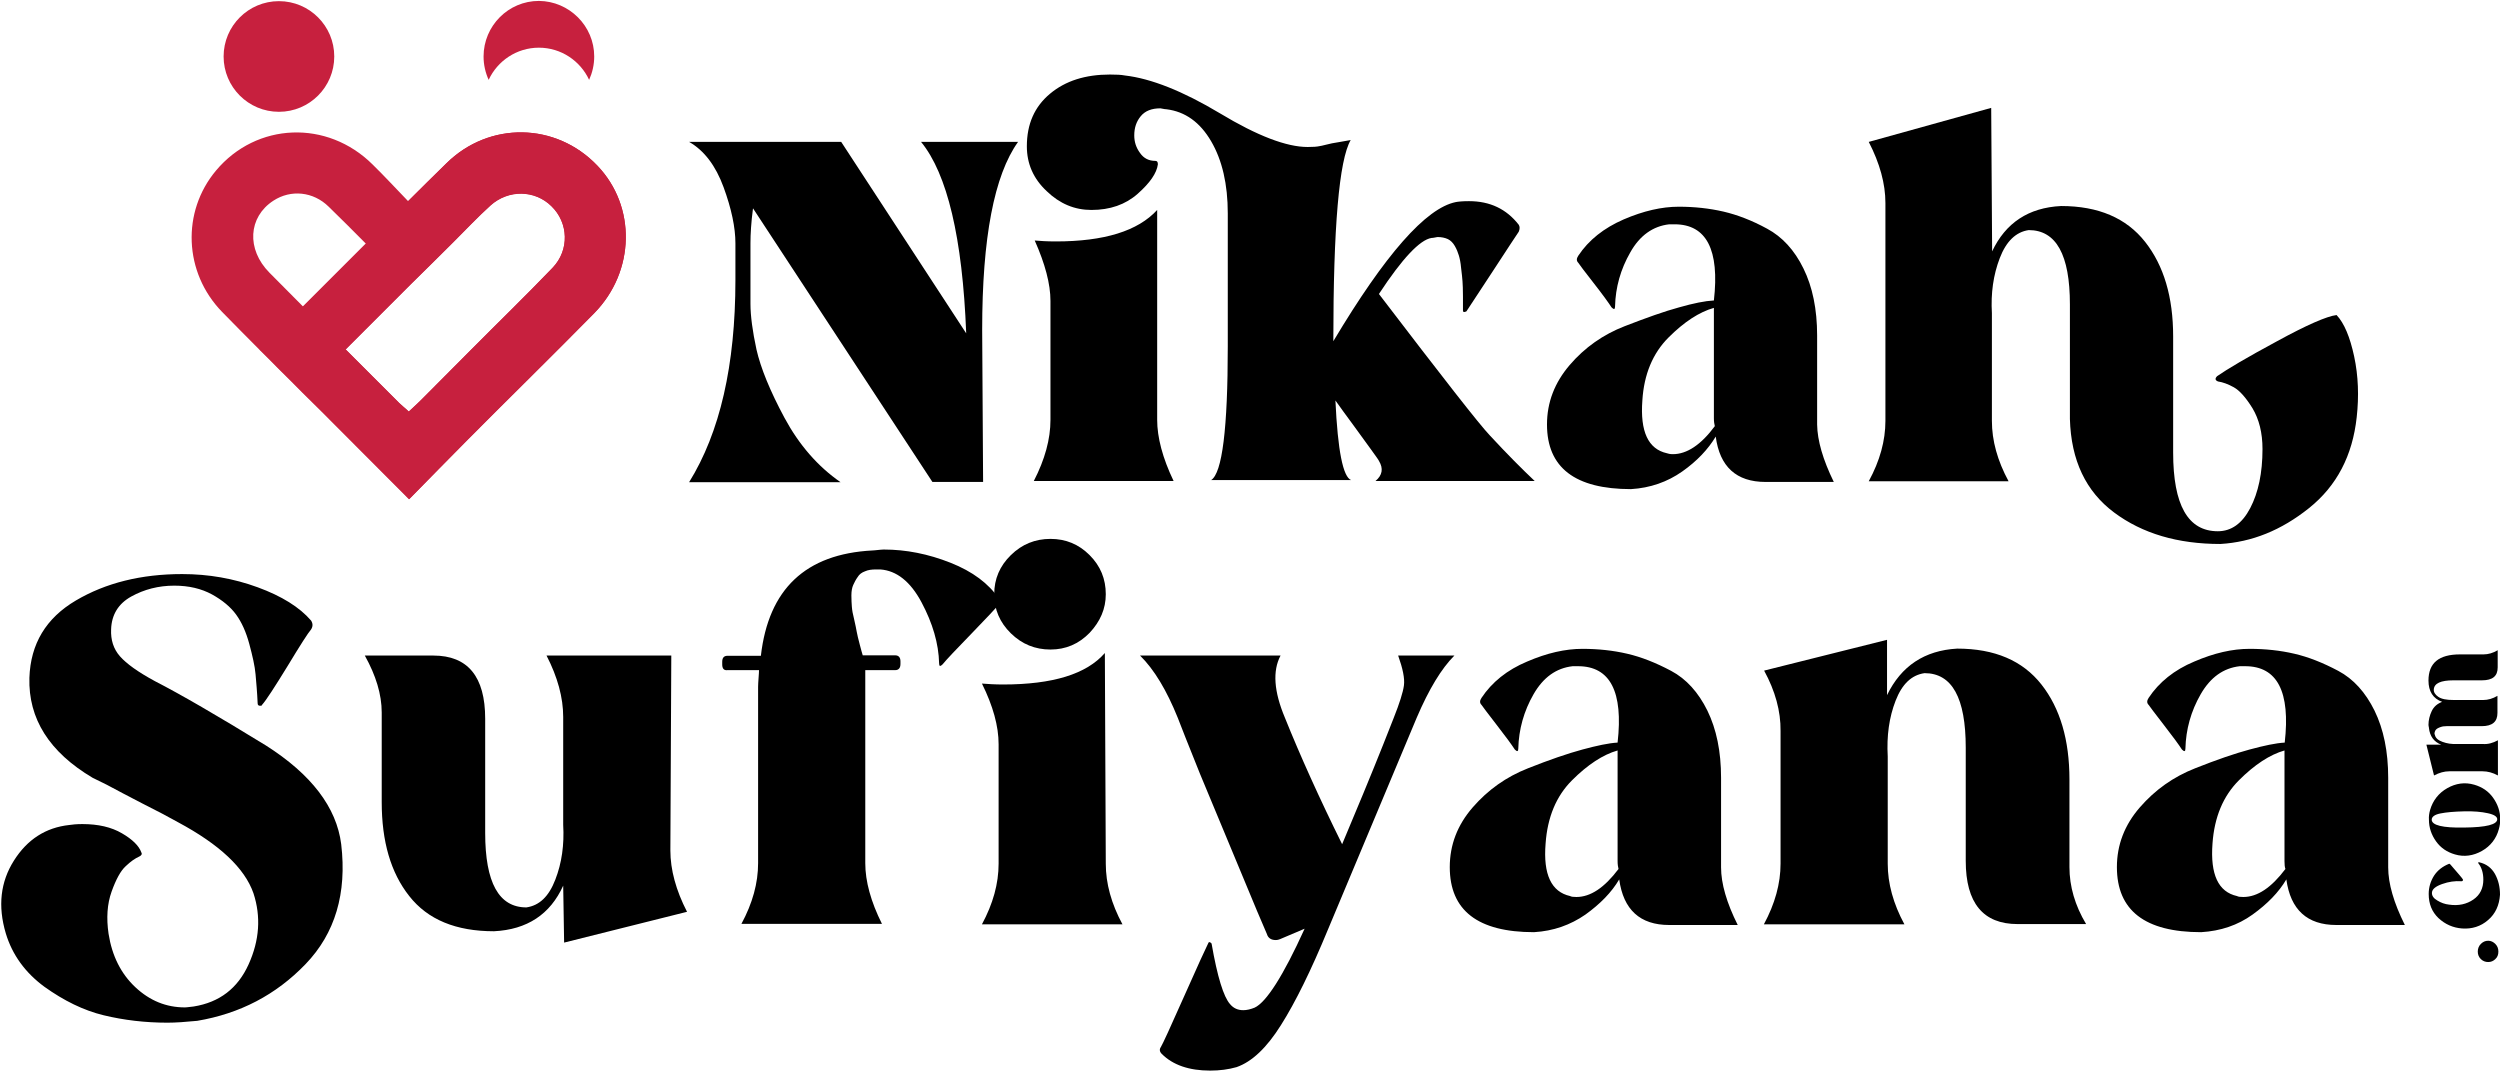
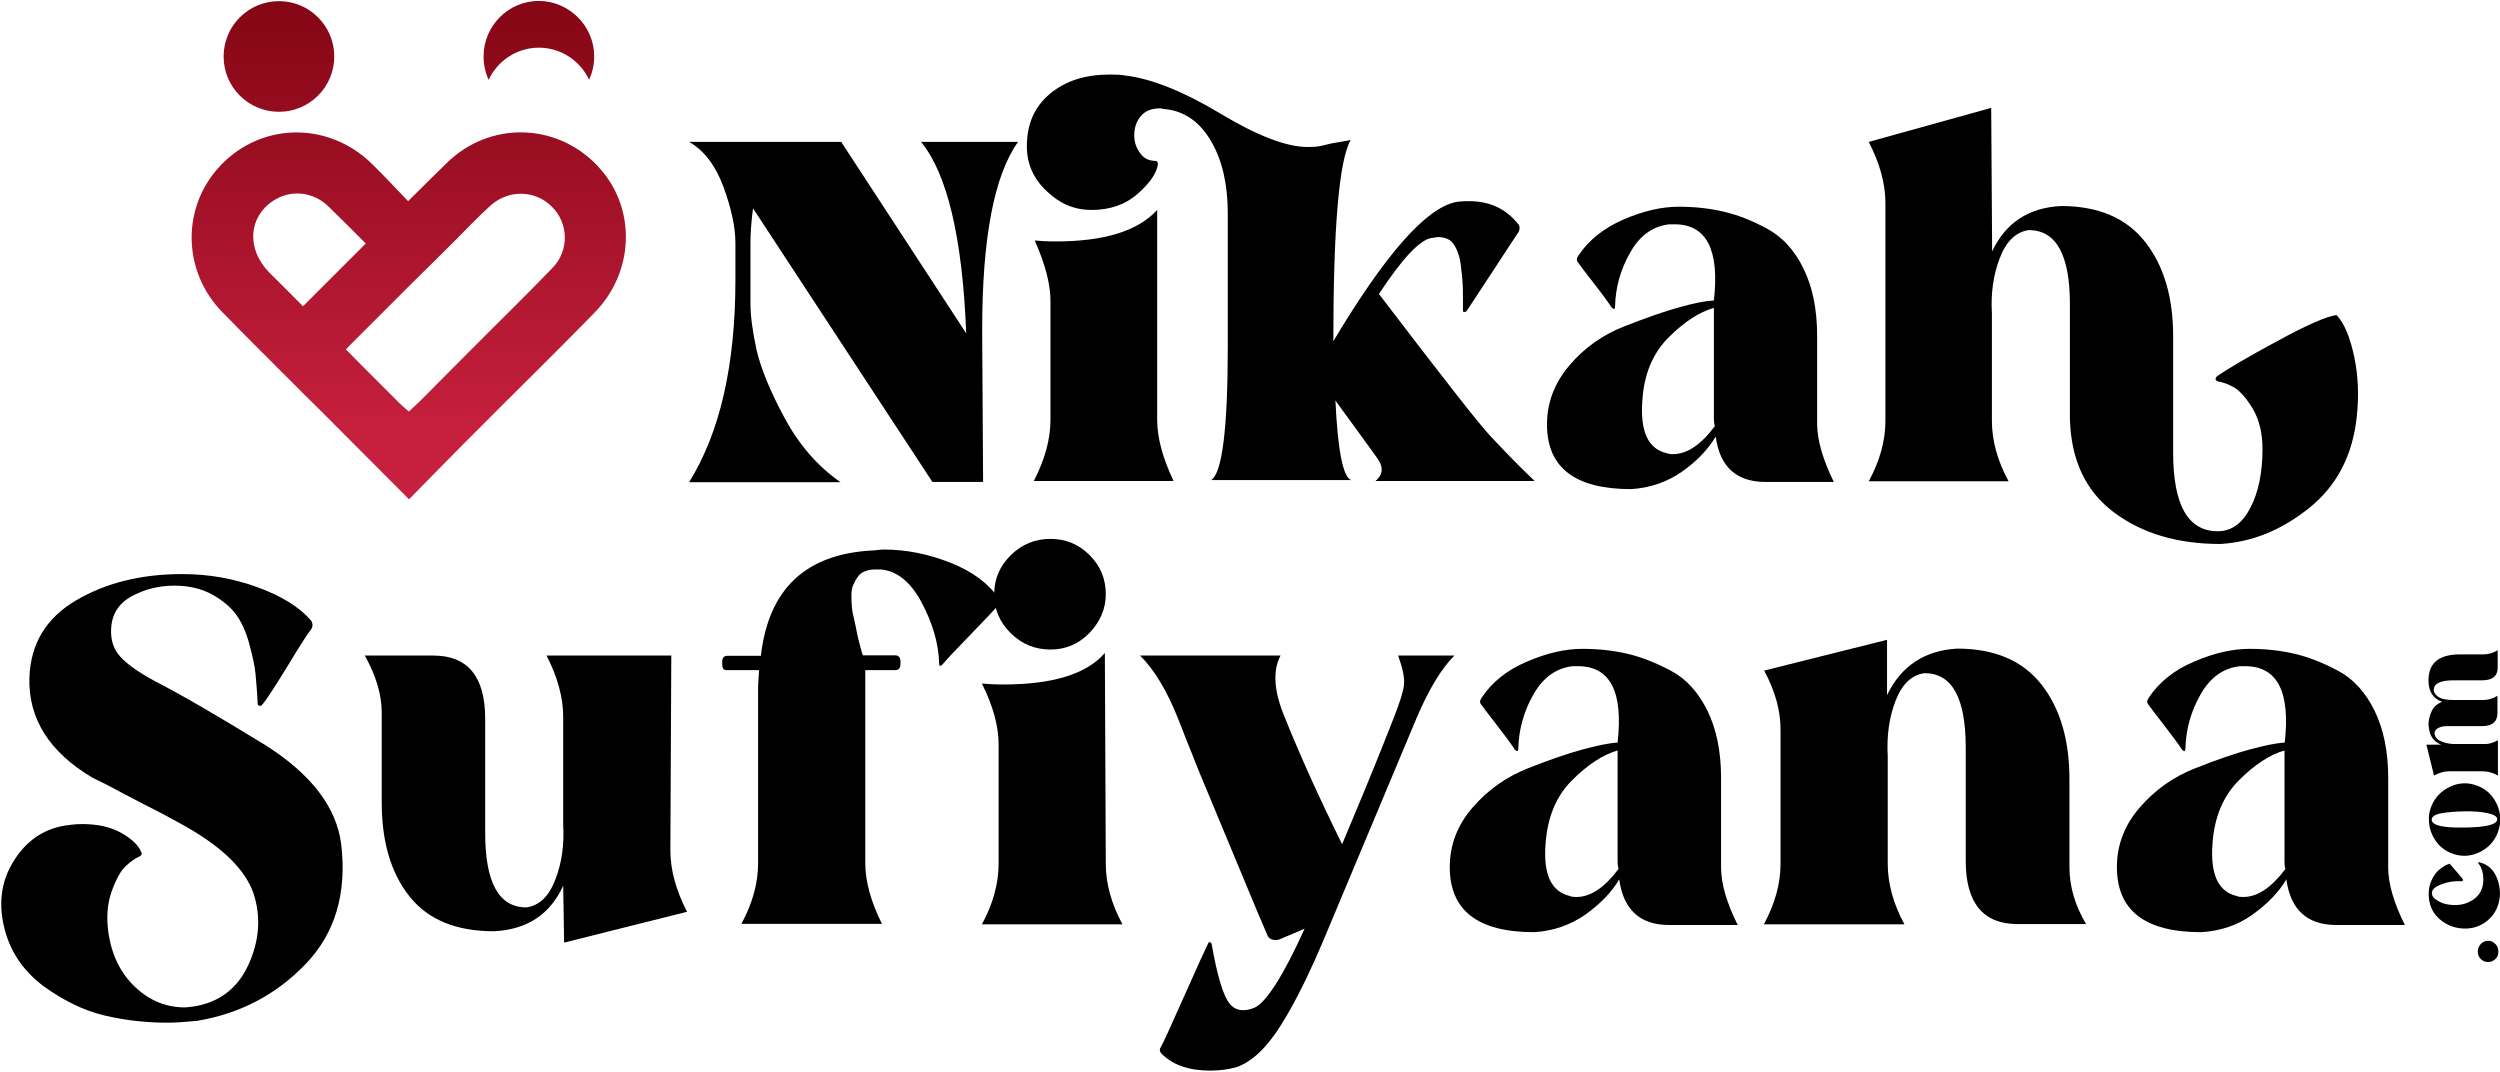
<svg xmlns="http://www.w3.org/2000/svg" version="1.1" id="Layer_1" x="0px" y="0px" viewBox="0 0 1080 463" style="enable-background:new 0 0 1080 463;" xml:space="preserve">
  <style type="text/css">
- 	.st0{fill:#C7203E;}
+ 	.st0{fill:url(#SVGID_1_);}
</style>
  <g>
    <g>
      <g>
-         <path d="M1071.7,414.3c-0.9-0.9-1.3-2-1.3-3.2s0.4-2.4,1.3-3.3s1.9-1.4,3.2-1.4c1.2,0,2.2,0.5,3.1,1.4s1.3,2,1.3,3.3     c0,1.3-0.4,2.4-1.3,3.2c-0.9,0.9-1.9,1.3-3.1,1.3C1073.7,415.6,1072.6,415.2,1071.7,414.3z" />
-         <path d="M1070.7,373c-0.3-0.3-0.2-0.5,0.3-0.5c3.1,0.7,5.3,2.4,6.8,5c1.5,2.7,2.2,5.7,2.2,9c-0.3,4.6-2,8.3-5.2,11     c-3.1,2.7-6.9,3.9-11.2,3.6c-3.9-0.3-7.3-1.8-10.2-4.5c-2.8-2.7-4.2-6.1-4.2-10.4c0-2.9,0.8-5.5,2.3-7.9c1.5-2.3,3.7-4,6.4-5.1     c0.3-0.1,0.5,0,0.7,0.3c3.3,3.8,5.1,5.9,5.3,6.3c0.1,0.1,0.1,0.2,0.1,0.3c0,0.4-0.2,0.6-0.7,0.6c-2.7-0.2-5.5,0.2-8.3,1.2     c-2.8,1-4.3,2.2-4.4,3.7c-0.1,1.3,0.7,2.5,2.3,3.4c1.6,1,3.3,1.6,5.1,1.8c4.1,0.6,7.6-0.2,10.5-2.2s4.3-4.9,4.3-8.6     C1072.8,377.2,1072.1,374.8,1070.7,373z" />
+         <path d="M1071.7,414.3c-0.9-0.9-1.3-2-1.3-3.2s0.4-2.4,1.3-3.3s1.9-1.4,3.2-1.4c1.2,0,2.2,0.5,3.1,1.4s1.3,2,1.3,3.3     s-0.4,2.4-1.3,3.2c-0.9,0.9-1.9,1.3-3.1,1.3C1073.7,415.6,1072.6,415.2,1071.7,414.3z" />
+         <path d="M1070.7,373c-0.3-0.3-0.2-0.5,0.3-0.5c3.1,0.7,5.3,2.4,6.8,5c1.5,2.7,2.2,5.7,2.2,9c-0.3,4.6-2,8.3-5.2,11     c-3.1,2.7-6.9,3.9-11.2,3.6c-3.9-0.3-7.3-1.8-10.2-4.5c-2.8-2.7-4.2-6.1-4.2-10.4c0-2.9,0.8-5.5,2.3-7.9c1.5-2.3,3.7-4,6.4-5.1     c0.3-0.1,0.5,0,0.7,0.3c3.3,3.8,5.1,5.9,5.3,6.3c0.1,0.1,0.1,0.2,0.1,0.3c0,0.4-0.2,0.6-0.7,0.6c-2.7-0.2-5.5,0.2-8.3,1.2     s-4.3,2.2-4.4,3.7c-0.1,1.3,0.7,2.5,2.3,3.4c1.6,1,3.3,1.6,5.1,1.8c4.1,0.6,7.6-0.2,10.5-2.2s4.3-4.9,4.3-8.6     C1072.8,377.2,1072.1,374.8,1070.7,373z" />
        <path d="M1049.8,349.9c1.2-4.1,3.7-7.3,7.4-9.4s7.6-2.7,11.7-1.5c3.4,1,6.1,2.8,8.1,5.6s3.1,5.9,3.1,9.3c0,1.5-0.2,2.9-0.6,4.3     c-1.1,4.1-3.6,7.3-7.3,9.4s-7.7,2.7-11.7,1.5c-3.4-1-6.1-2.8-8.1-5.6s-3.1-5.9-3.1-9.4C1049.2,352.7,1049.4,351.3,1049.8,349.9z      M1078.8,353.9c0-1.1-1.3-2-4.1-2.6c-2.7-0.6-6.1-0.9-10.2-0.8c-4.3,0.1-7.7,0.4-10.2,0.9c-2.6,0.5-3.8,1.5-3.8,2.7     c0,2.4,4.7,3.6,14.1,3.4C1074.1,357.4,1078.8,356.2,1078.8,353.9z" />
-         <path d="M1079.1,319.8v15.2c-2.2-1.2-4.4-1.8-6.6-1.8h-14.4c-2.2,0-4.3,0.6-6.6,1.8l-3.3-13.3h6.4c-3.1-1.2-4.9-3.6-5.3-7.2     c0-0.1,0-0.3-0.1-0.6c0-0.2-0.1-0.5-0.1-0.7c0-2.1,0.5-4.1,1.4-6c0.9-1.9,2.4-3.2,4.5-4c-3.9-1.4-5.9-4.5-5.9-9.2     c0-7.6,4.5-11.3,13.6-11.3h10.2c2,0,4.1-0.6,6.1-1.8v7.4c0,3.8-2.2,5.6-6.8,5.6h-12.3c-5.5,0-8.3,1.3-8.5,3.9     c-0.1,1.2,0.6,2.3,1.9,3.2c1.4,1,3.6,1.4,6.7,1.4h12.8c2,0,4.1-0.6,6.1-1.8v7.4c0,3.8-2.2,5.7-6.8,5.7H1060h-0.7     c-0.4,0-0.7,0-1.1,0c-0.3,0-0.8,0-1.3,0s-1,0.1-1.5,0.1c-0.4,0.1-0.9,0.2-1.4,0.4c-0.5,0.2-0.9,0.4-1.2,0.6s-0.6,0.5-0.8,0.9     c-0.2,0.4-0.3,0.8-0.3,1.3c0,0.1,0,0.2,0.1,0.3s0.1,0.2,0.1,0.3c0.3,1.2,1.3,2.2,3.3,2.9c1.9,0.7,3.9,1,6.1,0.9h11.2     C1074.7,321.6,1076.9,321,1079.1,319.8z" />
+         <path d="M1079.1,319.8V335c-2.2-1.2-4.4-1.8-6.6-1.8h-14.4c-2.2,0-4.3,0.6-6.6,1.8l-3.3-13.3h6.4c-3.1-1.2-4.9-3.6-5.3-7.2     c0-0.1,0-0.3-0.1-0.6c0-0.2-0.1-0.5-0.1-0.7c0-2.1,0.5-4.1,1.4-6s2.4-3.2,4.5-4c-3.9-1.4-5.9-4.5-5.9-9.2     c0-7.6,4.5-11.3,13.6-11.3h10.2c2,0,4.1-0.6,6.1-1.8v7.4c0,3.8-2.2,5.6-6.8,5.6h-12.3c-5.5,0-8.3,1.3-8.5,3.9     c-0.1,1.2,0.6,2.3,1.9,3.2c1.4,1,3.6,1.4,6.7,1.4h12.8c2,0,4.1-0.6,6.1-1.8v7.4c0,3.8-2.2,5.7-6.8,5.7H1060h-0.7     c-0.4,0-0.7,0-1.1,0c-0.3,0-0.8,0-1.3,0s-1,0.1-1.5,0.1c-0.4,0.1-0.9,0.2-1.4,0.4c-0.5,0.2-0.9,0.4-1.2,0.6s-0.6,0.5-0.8,0.9     c-0.2,0.4-0.3,0.8-0.3,1.3c0,0.1,0,0.2,0.1,0.3s0.1,0.2,0.1,0.3c0.3,1.2,1.3,2.2,3.3,2.9c1.9,0.7,3.9,1,6.1,0.9h11.2     C1074.7,321.6,1076.9,321,1079.1,319.8z" />
      </g>
    </g>
    <g>
-       <path d="M147.4,364.7c2.5,21.2-2.6,38.5-15.4,51.8c-12.8,13.3-28.4,21.4-46.8,24.5c-5.1,0.5-9.3,0.8-12.9,0.8    c-9.6,0-18.8-1.1-27.5-3.2c-8.7-2.1-17.2-6.3-25.6-12.3c-8.3-6.1-13.9-13.8-16.7-23.1C-1,391.4,0.2,381,6,371.8    c5.8-9.2,13.8-14.3,23.9-15.4c1.3-0.2,3.2-0.4,5.7-0.4c6.8,0,12.5,1.3,17.1,4c4.5,2.6,7.3,5.4,8.3,8.1c0.5,0.8,0.2,1.4-0.8,1.9    c-1.8,0.8-3.7,2.1-5.9,4.2c-2.2,2-4.2,5.7-6.1,11c-1.9,5.3-2.3,11.4-1.3,18.2c1.5,9.6,5.4,17.3,11.6,23.1    c6.2,5.8,13.3,8.7,21.4,8.7c0.5,0,1.2-0.1,2.1-0.2c0.9-0.1,1.4-0.2,1.7-0.2c11.1-1.8,19-7.8,23.7-18.2c4.7-10.4,5.4-20.6,2.1-30.7    c-3.8-10.9-14.7-21.1-32.6-30.7c-4.1-2.3-9.2-5-15.4-8.1c-6.2-3.2-11.3-5.9-15.4-8.1l-6.1-3c-18.7-11.1-27.8-25.5-27.3-43.2    c0.5-14.7,7.2-25.8,20.1-33.4c12.9-7.6,28.2-11.4,45.9-11.4c11.4,0,22.2,1.9,32.6,5.7c10.4,3.8,18.1,8.6,23.1,14.4    c0.8,1.3,0.8,2.5,0,3.8c-1.3,1.5-4.7,6.8-10.2,15.9c-5.6,9.1-9.2,14.7-11,16.7c0,0.3-0.3,0.4-0.8,0.4c-0.8,0-1.1-0.4-1.1-1.1    c-0.2-4.8-0.6-9-0.9-12.5s-1.3-7.9-2.7-13.1c-1.4-5.2-3.3-9.4-5.7-12.7c-2.4-3.3-5.9-6.2-10.4-8.7c-4.6-2.5-10-3.8-16.3-3.8    c-6.8,0-13,1.6-18.6,4.7s-8.5,7.9-8.7,14.2c-0.2,4.5,1,8.4,3.8,11.6c2.8,3.2,7.8,6.8,15.2,10.8c10.9,5.6,26.8,14.8,47.8,27.7    C134.5,334.5,145.4,348.8,147.4,364.7z" />
+       <path d="M147.4,364.7c2.5,21.2-2.6,38.5-15.4,51.8c-12.8,13.3-28.4,21.4-46.8,24.5c-5.1,0.5-9.3,0.8-12.9,0.8    c-9.6,0-18.8-1.1-27.5-3.2s-17.2-6.3-25.6-12.3c-8.3-6.1-13.9-13.8-16.7-23.1C-1,391.4,0.2,381,6,371.8s13.8-14.3,23.9-15.4    c1.3-0.2,3.2-0.4,5.7-0.4c6.8,0,12.5,1.3,17.1,4c4.5,2.6,7.3,5.4,8.3,8.1c0.5,0.8,0.2,1.4-0.8,1.9c-1.8,0.8-3.7,2.1-5.9,4.2    c-2.2,2-4.2,5.7-6.1,11c-1.9,5.3-2.3,11.4-1.3,18.2c1.5,9.6,5.4,17.3,11.6,23.1c6.2,5.8,13.3,8.7,21.4,8.7c0.5,0,1.2-0.1,2.1-0.2    s1.4-0.2,1.7-0.2c11.1-1.8,19-7.8,23.7-18.2c4.7-10.4,5.4-20.6,2.1-30.7c-3.8-10.9-14.7-21.1-32.6-30.7c-4.1-2.3-9.2-5-15.4-8.1    c-6.2-3.2-11.3-5.9-15.4-8.1l-6.1-3c-18.7-11.1-27.8-25.5-27.3-43.2c0.5-14.7,7.2-25.8,20.1-33.4S61,248,78.7,248    c11.4,0,22.2,1.9,32.6,5.7s18.1,8.6,23.1,14.4c0.8,1.3,0.8,2.5,0,3.8c-1.3,1.5-4.7,6.8-10.2,15.9c-5.6,9.1-9.2,14.7-11,16.7    c0,0.3-0.3,0.4-0.8,0.4c-0.8,0-1.1-0.4-1.1-1.1c-0.2-4.8-0.6-9-0.9-12.5s-1.3-7.9-2.7-13.1c-1.4-5.2-3.3-9.4-5.7-12.7    c-2.4-3.3-5.9-6.2-10.4-8.7c-4.6-2.5-10-3.8-16.3-3.8c-6.8,0-13,1.6-18.6,4.7c-5.6,3.1-8.5,7.9-8.7,14.2c-0.2,4.5,1,8.4,3.8,11.6    s7.8,6.8,15.2,10.8c10.9,5.6,26.8,14.8,47.8,27.7C134.5,334.5,145.4,348.8,147.4,364.7z" />
      <path d="M157.6,283.2h29.6c14.9,0,22.4,9.1,22.4,27.3v49.3c0,21.5,5.9,32.2,17.8,32.2c5.6-0.8,9.7-4.7,12.5-12    c2.8-7.2,3.9-15.1,3.4-23.7v-46.6c0-8.3-2.4-17.2-7.2-26.5H290l-0.4,84.2c0,8.3,2.4,17.2,7.2,26.5l-53.1,13.3l-0.4-24.6    c-5.6,12.4-15.6,19-29.9,19.7c-16.4,0-28.6-5-36.6-15.2c-8-10.1-11.9-23.6-11.9-40.6v-38.7C164.9,300,162.4,291.8,157.6,283.2z" />
-       <path d="M312,287v-1.1c0-1.8,0.8-2.6,2.3-2.6h14.4c3.3-28.8,19.3-44,48.2-45.5c0.5,0,1.3-0.1,2.3-0.2c1-0.1,1.9-0.2,2.6-0.2    c9.6,0,19.2,1.9,28.8,5.7c9.6,3.8,16.5,9,20.9,15.5c0.5,1,0.5,1.9,0,2.6c-1.3,1.5-5.2,5.7-11.8,12.5c-6.6,6.8-10.8,11.2-12.5,13.3    c-1,1-1.5,0.9-1.5-0.4c-0.2-8.6-2.8-17.4-7.6-26.4s-10.8-13.7-17.8-14.2h-1.9c-1.8,0-3.4,0.2-4.7,0.8c-1.4,0.5-2.5,1.3-3.2,2.5    c-0.8,1.1-1.4,2.3-1.9,3.4c-0.5,1.1-0.8,2.6-0.8,4.5s0.1,3.5,0.2,4.9c0.1,1.4,0.4,3.2,1,5.5c0.5,2.3,0.9,4,1.1,5.3    c0.2,1.3,0.7,3.1,1.3,5.5c0.6,2.4,1.1,4,1.3,4.7h14c1.5,0,2.3,0.9,2.3,2.6v1.1c0,1.8-0.8,2.7-2.3,2.7h-12.9v83.4    c0,7.8,2.4,16.6,7.2,26.2h-60.7c4.8-8.9,7.2-17.6,7.2-26.2v-76.2c0-1,0.1-2.3,0.2-3.8c0.1-1.5,0.2-2.6,0.2-3.4h-13.6    C312.7,289.7,312,288.8,312,287z" />
-       <path d="M477.7,373.1c0,8.6,2.4,17.3,7.2,26.2h-60.7c4.8-8.9,7.2-17.6,7.2-26.2v-51.6c0-7.8-2.4-16.5-7.2-26.2    c2.5,0.2,5.6,0.4,9.1,0.4c21.5,0,36.1-4.5,44-13.6L477.7,373.1z M470.7,273.4c-4.7,4.8-10.3,7.2-16.9,7.2c-6.6,0-12.3-2.3-17.1-7    c-4.8-4.7-7.2-10.3-7.2-16.9s2.4-12.2,7.2-16.9c4.8-4.7,10.5-7,17.1-7c6.6,0,12.2,2.3,16.9,7c4.7,4.7,7,10.3,7,16.9    C477.7,263,475.3,268.5,470.7,273.4z" />
-       <path d="M508.8,310.1c-4.8-11.9-10.2-20.9-16.3-26.9h60.7c-3.5,6.6-2.9,15.5,1.9,26.9c6.6,16.4,14.8,34.6,24.7,54.6    c2.8-6.6,5.8-13.8,9.1-21.8c3.3-8,6.2-15.1,8.7-21.4c2.5-6.3,4-10.1,4.5-11.4c2.5-6.3,4-11,4.4-14s-0.5-7.3-2.5-12.9h24.3    c-5.6,5.6-11,14.5-16.3,26.9l-38.3,91.4c-7.3,17.7-14.1,31.5-20.3,41.3c-6.2,9.9-12.6,15.9-19.2,18.2c-3.5,1-7.3,1.5-11.4,1.5    c-9.1,0-16.1-2.4-20.9-7.2c-1-1-1.1-2-0.4-3c0.8-1.3,4.1-8.5,10-21.8s9.4-20.9,10.4-22.9c0.2-0.8,0.8-0.8,1.5,0    c2.5,14.4,5.2,23.1,8,26.2c1.5,1.8,3.4,2.6,5.7,2.6c1.5,0,3.2-0.4,4.9-1.1c5-2.3,12.3-13.6,21.6-34.1l-10.6,4.5    c-0.5,0.2-1.1,0.4-1.9,0.4c-2,0-3.3-0.9-3.8-2.6c-1.8-4-5.7-13.4-11.8-28.1c-6.1-14.7-11.8-28.4-17.1-41.1    C513.3,321.5,510,313.4,508.8,310.1z" />
-       <path d="M750.7,399.6h-29.6c-12.6,0-19.8-6.6-21.6-19.7c-3.3,5.6-8.2,10.6-14.6,15.2c-6.5,4.5-13.8,7.1-22.2,7.6    c-24.3,0-36.4-9.4-36.4-28.1c0-9.6,3.3-18.2,9.9-25.8c6.6-7.6,14.5-13.2,23.9-16.9c9.3-3.7,17.2-6.4,23.5-8.1s11.4-2.8,15.2-3    c2.5-22-3.2-33-17.1-33h-2.3c-7.1,0.8-12.7,4.8-16.9,12.1c-4.2,7.3-6.4,15.2-6.6,23.5c0,1.3-0.5,1.4-1.5,0.4    c-1.3-2-3.9-5.6-7.8-10.6c-3.9-5-6.1-8-6.6-8.7c-0.8-0.8-0.8-1.8,0-3c4.5-6.8,11.1-12.1,19.7-15.7c8.6-3.7,16.5-5.5,23.9-5.5    c6.8,0,13.3,0.7,19.3,2.1c6.1,1.4,12.4,3.9,19,7.4c6.6,3.5,11.8,9.3,15.7,17.2c3.9,8,5.9,17.6,5.9,29v38.7    C743.5,381.7,745.9,390,750.7,399.6z M678.3,387.1c0.5,0.3,1.4,0.4,2.7,0.4c6.1,0,12.1-4,18.2-12.1c-0.2-0.8-0.4-1.9-0.4-3.4    v-47.8c-6.3,1.8-12.9,6.1-19.7,12.9c-6.8,6.8-10.6,15.9-11.4,27.3C666.6,377.8,670.2,385.3,678.3,387.1z" />
-       <path d="M762.1,289.7l53.1-13.3v23.9c6.1-12.6,16.2-19.3,30.3-20.1c16.2,0,28.3,5.2,36.4,15.5s12.1,24,12.1,41v37.9    c0,8.3,2.4,16.6,7.2,24.6h-29.6c-14.9,0-22.4-9.1-22.4-27.3V323c0-21.5-5.9-32.2-17.8-32.2c-5.6,0.8-9.7,4.7-12.5,11.9    c-2.8,7.2-3.9,15.2-3.4,24.1v46.3c0,8.6,2.4,17.3,7.2,26.2h-60.7c4.8-8.9,7.2-17.6,7.2-26.2v-57.3    C769.3,307.2,766.9,298.5,762.1,289.7z" />
-       <path d="M1038.9,399.6h-29.6c-12.6,0-19.8-6.6-21.6-19.7c-3.3,5.6-8.2,10.6-14.6,15.2s-13.8,7.1-22.2,7.6    c-24.3,0-36.4-9.4-36.4-28.1c0-9.6,3.3-18.2,9.9-25.8c6.6-7.6,14.5-13.2,23.9-16.9c9.3-3.7,17.2-6.4,23.5-8.1s11.4-2.8,15.2-3    c2.5-22-3.2-33-17.1-33h-2.3c-7.1,0.8-12.7,4.8-16.9,12.1c-4.2,7.3-6.4,15.2-6.6,23.5c0,1.3-0.5,1.4-1.5,0.4    c-1.3-2-3.9-5.6-7.8-10.6c-3.9-5-6.1-8-6.6-8.7c-0.8-0.8-0.8-1.8,0-3c4.5-6.8,11.1-12.1,19.7-15.7c8.6-3.7,16.5-5.5,23.9-5.5    c6.8,0,13.3,0.7,19.3,2.1c6.1,1.4,12.4,3.9,19,7.4c6.6,3.5,11.8,9.3,15.7,17.2c3.9,8,5.9,17.6,5.9,29v38.7    C1031.7,381.7,1034.1,390,1038.9,399.6z M966.4,387.1c0.5,0.3,1.4,0.4,2.7,0.4c6.1,0,12.1-4,18.2-12.1c-0.3-0.8-0.4-1.9-0.4-3.4    v-47.8c-6.3,1.8-12.9,6.1-19.7,12.9c-6.8,6.8-10.6,15.9-11.4,27.3C954.8,377.8,958.3,385.3,966.4,387.1z" />
+       <path d="M312,287v-1.1c0-1.8,0.8-2.6,2.3-2.6h14.4c3.3-28.8,19.3-44,48.2-45.5c0.5,0,1.3-0.1,2.3-0.2c1-0.1,1.9-0.2,2.6-0.2    c9.6,0,19.2,1.9,28.8,5.7c9.6,3.8,16.5,9,20.9,15.5c0.5,1,0.5,1.9,0,2.6c-1.3,1.5-5.2,5.7-11.8,12.5c-6.6,6.8-10.8,11.2-12.5,13.3    c-1,1-1.5,0.9-1.5-0.4c-0.2-8.6-2.8-17.4-7.6-26.4s-10.8-13.7-17.8-14.2h-1.9c-1.8,0-3.4,0.2-4.7,0.8c-1.4,0.5-2.5,1.3-3.2,2.5    c-0.8,1.1-1.4,2.3-1.9,3.4c-0.5,1.1-0.8,2.6-0.8,4.5s0.1,3.5,0.2,4.9s0.4,3.2,1,5.5c0.5,2.3,0.9,4,1.1,5.3s0.7,3.1,1.3,5.5    c0.6,2.4,1.1,4,1.3,4.7h14c1.5,0,2.3,0.9,2.3,2.6v1.1c0,1.8-0.8,2.7-2.3,2.7h-12.9v83.4c0,7.8,2.4,16.6,7.2,26.2h-60.7    c4.8-8.9,7.2-17.6,7.2-26.2v-76.2c0-1,0.1-2.3,0.2-3.8s0.2-2.6,0.2-3.4h-13.6C312.7,289.7,312,288.8,312,287z" />
+       <path d="M477.7,373.1c0,8.6,2.4,17.3,7.2,26.2h-60.7c4.8-8.9,7.2-17.6,7.2-26.2v-51.6c0-7.8-2.4-16.5-7.2-26.2    c2.5,0.2,5.6,0.4,9.1,0.4c21.5,0,36.1-4.5,44-13.6L477.7,373.1z M470.7,273.4c-4.7,4.8-10.3,7.2-16.9,7.2s-12.3-2.3-17.1-7    c-4.8-4.7-7.2-10.3-7.2-16.9s2.4-12.2,7.2-16.9c4.8-4.7,10.5-7,17.1-7s12.2,2.3,16.9,7c4.7,4.7,7,10.3,7,16.9    C477.7,263,475.3,268.5,470.7,273.4z" />
+       <path d="M508.8,310.1c-4.8-11.9-10.2-20.9-16.3-26.9h60.7c-3.5,6.6-2.9,15.5,1.9,26.9c6.6,16.4,14.8,34.6,24.7,54.6    c2.8-6.6,5.8-13.8,9.1-21.8s6.2-15.1,8.7-21.4s4-10.1,4.5-11.4c2.5-6.3,4-11,4.4-14s-0.5-7.3-2.5-12.9h24.3    c-5.6,5.6-11,14.5-16.3,26.9l-38.3,91.4c-7.3,17.7-14.1,31.5-20.3,41.3c-6.2,9.9-12.6,15.9-19.2,18.2c-3.5,1-7.3,1.5-11.4,1.5    c-9.1,0-16.1-2.4-20.9-7.2c-1-1-1.1-2-0.4-3c0.8-1.3,4.1-8.5,10-21.8c5.9-13.3,9.4-20.9,10.4-22.9c0.2-0.8,0.8-0.8,1.5,0    c2.5,14.4,5.2,23.1,8,26.2c1.5,1.8,3.4,2.6,5.7,2.6c1.5,0,3.2-0.4,4.9-1.1c5-2.3,12.3-13.6,21.6-34.1l-10.6,4.5    c-0.5,0.2-1.1,0.4-1.9,0.4c-2,0-3.3-0.9-3.8-2.6c-1.8-4-5.7-13.4-11.8-28.1s-11.8-28.4-17.1-41.1    C513.3,321.5,510,313.4,508.8,310.1z" />
+       <path d="M750.7,399.6h-29.6c-12.6,0-19.8-6.6-21.6-19.7c-3.3,5.6-8.2,10.6-14.6,15.2c-6.5,4.5-13.8,7.1-22.2,7.6    c-24.3,0-36.4-9.4-36.4-28.1c0-9.6,3.3-18.2,9.9-25.8c6.6-7.6,14.5-13.2,23.9-16.9c9.3-3.7,17.2-6.4,23.5-8.1s11.4-2.8,15.2-3    c2.5-22-3.2-33-17.1-33h-2.3c-7.1,0.8-12.7,4.8-16.9,12.1c-4.2,7.3-6.4,15.2-6.6,23.5c0,1.3-0.5,1.4-1.5,0.4    c-1.3-2-3.9-5.6-7.8-10.6c-3.9-5-6.1-8-6.6-8.7c-0.8-0.8-0.8-1.8,0-3c4.5-6.8,11.1-12.1,19.7-15.7c8.6-3.7,16.5-5.5,23.9-5.5    c6.8,0,13.3,0.7,19.3,2.1c6.1,1.4,12.4,3.9,19,7.4s11.8,9.3,15.7,17.2c3.9,8,5.9,17.6,5.9,29v38.7    C743.5,381.7,745.9,390,750.7,399.6z M678.3,387.1c0.5,0.3,1.4,0.4,2.7,0.4c6.1,0,12.1-4,18.2-12.1c-0.2-0.8-0.4-1.9-0.4-3.4    v-47.8c-6.3,1.8-12.9,6.1-19.7,12.9s-10.6,15.9-11.4,27.3C666.6,377.8,670.2,385.3,678.3,387.1z" />
+       <path d="M762.1,289.7l53.1-13.3v23.9c6.1-12.6,16.2-19.3,30.3-20.1c16.2,0,28.3,5.2,36.4,15.5s12.1,24,12.1,41v37.9    c0,8.3,2.4,16.6,7.2,24.6h-29.6c-14.9,0-22.4-9.1-22.4-27.3V323c0-21.5-5.9-32.2-17.8-32.2c-5.6,0.8-9.7,4.7-12.5,11.9    c-2.8,7.2-3.9,15.2-3.4,24.1v46.3c0,8.6,2.4,17.3,7.2,26.2H762c4.8-8.9,7.2-17.6,7.2-26.2v-57.3    C769.3,307.2,766.9,298.5,762.1,289.7z" />
+       <path d="M1038.9,399.6h-29.6c-12.6,0-19.8-6.6-21.6-19.7c-3.3,5.6-8.2,10.6-14.6,15.2s-13.8,7.1-22.2,7.6    c-24.3,0-36.4-9.4-36.4-28.1c0-9.6,3.3-18.2,9.9-25.8c6.6-7.6,14.5-13.2,23.9-16.9c9.3-3.7,17.2-6.4,23.5-8.1s11.4-2.8,15.2-3    c2.5-22-3.2-33-17.1-33h-2.3c-7.1,0.8-12.7,4.8-16.9,12.1c-4.2,7.3-6.4,15.2-6.6,23.5c0,1.3-0.5,1.4-1.5,0.4    c-1.3-2-3.9-5.6-7.8-10.6c-3.9-5-6.1-8-6.6-8.7c-0.8-0.8-0.8-1.8,0-3c4.5-6.8,11.1-12.1,19.7-15.7c8.6-3.7,16.5-5.5,23.9-5.5    c6.8,0,13.3,0.7,19.3,2.1c6.1,1.4,12.4,3.9,19,7.4s11.8,9.3,15.7,17.2c3.9,8,5.9,17.6,5.9,29v38.7    C1031.7,381.7,1034.1,390,1038.9,399.6z M966.4,387.1c0.5,0.3,1.4,0.4,2.7,0.4c6.1,0,12.1-4,18.2-12.1c-0.3-0.8-0.4-1.9-0.4-3.4    v-47.8c-6.3,1.8-12.9,6.1-19.7,12.9s-10.6,15.9-11.4,27.3C954.8,377.8,958.3,385.3,966.4,387.1z" />
    </g>
  </g>
+   <linearGradient id="SVGID_1_" gradientUnits="userSpaceOnUse" x1="176.573" y1="190.017" x2="176.573" y2="-12.351">
+     <stop offset="0" style="stop-color:#C7203E" />
+     <stop offset="1" style="stop-color:#800412" />
+   </linearGradient>
+   <path class="st0" d="M259.6,73.3c-0.5-0.6-1-1.1-1.5-1.7c-17.9-18.8-46.8-19.3-65.3-1c-5.3,5.2-10.6,10.4-16.5,16.3  c-5.4-5.6-10.2-10.8-15.3-15.8c-19.6-19.5-50.2-18.3-67.7,2.6c-14.9,17.8-13.9,44,2.6,61c5.3,5.5,10.8,10.9,16.2,16.4l0.1,0.1  c2.5,2.4,4.9,4.9,7.4,7.4c0.6,0.6,1.2,1.2,1.8,1.8c3.1,3.1,6.2,6.1,9.2,9.2c2.5,2.5,5.1,5,7.6,7.5c12.6,12.6,25.1,25.2,38.5,38.6  c0,0,0.1-0.1,0.1-0.1c0,0,0,0,0,0c8.9-9,17.1-17.5,25.5-25.9c4.5-4.5,9-9,13.5-13.5c9.1-9.1,18.3-18.1,27.3-27.2  c4.6-4.6,9.1-9.2,13.6-13.8C273.9,117.8,274.9,90.9,259.6,73.3z M118.1,86.7c7.5-4.9,17.2-4,23.9,2.6c5.4,5.3,10.7,10.5,16,15.9l0,0  l-27.1,27.1c-4.8-4.9-9.7-9.7-14.5-14.5C106.4,107.7,107.2,93.8,118.1,86.7z M203.2,151.4c-7.1,7.1-14.2,14.3-21.3,21.4  c-1.2,1.2-2.5,2.4-3.9,3.7c-0.5,0.4-0.9,0.9-1.4,1.3c-0.4-0.4-0.8-0.7-1.2-1.1c-1-0.8-1.8-1.6-2.6-2.3c-0.2-0.1-0.3-0.3-0.5-0.5  c-3.8-3.8-7.7-7.7-11.5-11.5c-3.8-3.8-7.7-7.7-11.4-11.5l28-28c6.3-6.2,12.4-12.2,18.5-18.3c5.3-5.3,10.5-10.8,16-15.8  c7.8-7,19.2-6.7,26.3,0.3c3.7,3.5,5.7,8.3,5.8,13.1c0.1,4.8-1.6,9.7-5.3,13.5C227.1,127.8,215,139.5,203.2,151.4z M211.1,34.5  c-1.4-3.1-2.2-6.5-2.2-10.1c0-13.2,10.7-24,23.9-24c13.1,0.1,23.9,10.8,23.9,24c0,3.6-0.8,7-2.2,10.1c-3.8-8.2-12.1-13.9-21.7-13.9  C223.2,20.6,214.9,26.3,211.1,34.5z M96.6,24.4c0-13.2,10.7-23.9,23.9-23.9s23.9,10.7,23.9,23.9c0,13.2-10.7,23.9-23.9,23.9  S96.6,37.6,96.6,24.4z" />
  <g>
-     <g>
-       <path class="st0" d="M258.1,71.6c-17.9-18.8-46.8-19.3-65.3-1c-5.3,5.2-10.6,10.4-16.5,16.3c-5.4-5.6-10.2-10.8-15.3-15.8    c-19.6-19.5-50.2-18.3-67.7,2.6c-14.9,17.8-13.9,44,2.6,61c5.3,5.5,10.8,10.9,16.2,16.4l0.1,0.1c2.5,2.4,4.9,4.9,7.4,7.4    c0.6,0.6,1.2,1.2,1.8,1.8c3.1,3.1,6.2,6.1,9.2,9.2c2.5,2.5,5.1,5,7.6,7.5c12.6,12.6,25.1,25.2,38.5,38.6    c8.9-9,17.1-17.5,25.5-25.9c18.1-18.2,36.5-36.2,54.5-54.5C274.4,117.2,274.9,89.2,258.1,71.6z M131,132.5l-0.1-0.1    c-4.8-4.9-9.7-9.7-14.5-14.6c-10-10.1-9.2-24,1.7-31.1c7.5-4.9,17.2-4,23.9,2.6c5.4,5.3,10.8,10.6,16.1,16    c0.1,0.1,0.1,0.1,0.1,0.2L131,132.5z M238.7,115.7c-11.6,12.1-23.7,23.8-35.5,35.7c-7.1,7.1-14.2,14.3-21.3,21.4    c-1.2,1.2-2.5,2.4-3.9,3.7c-0.5,0.4-0.9,0.9-1.4,1.3c-0.4-0.4-0.8-0.7-1.2-1.1c-1-0.8-1.8-1.6-2.6-2.3c-0.2-0.1-0.3-0.3-0.5-0.4v0    c-3.8-3.8-7.7-7.7-11.5-11.5s-7.7-7.7-11.5-11.5l28.1-28.1c6.3-6.2,12.4-12.2,18.5-18.3c5.3-5.3,10.5-10.8,16-15.8    c7.8-7,19.2-6.7,26.3,0.3C245.6,96.2,246.1,108,238.7,115.7z" />
-       <path class="st0" d="M258.1,71.6c-17.9-18.8-46.8-19.3-65.3-1c-5.3,5.2-10.6,10.4-16.5,16.3L158,105.2l-27.2,27.2L112.2,151    l0.1,0.1c2.5,2.4,4.9,4.9,7.4,7.4c0.6,0.6,1.2,1.2,1.8,1.8c3.1,3.1,6.2,6.1,9.2,9.2c2.5,2.5,5.1,5,7.6,7.5    c12.6,12.6,25.1,25.2,38.5,38.6c8.9-9,17.1-17.5,25.5-25.9c18.1-18.2,36.5-36.2,54.5-54.5C274.4,117.2,274.9,89.2,258.1,71.6z     M238.7,115.7c-11.6,12.1-23.7,23.8-35.5,35.7c-7.1,7.1-14.2,14.3-21.3,21.4c-1.2,1.2-2.5,2.4-3.9,3.7c-0.5,0.4-0.9,0.9-1.4,1.3    c-0.4-0.4-0.8-0.7-1.2-1.1c-1-0.8-1.8-1.6-2.6-2.3c-0.2-0.1-0.3-0.3-0.5-0.5c-3.8-3.8-7.7-7.7-11.5-11.5    c-3.8-3.8-7.7-7.7-11.5-11.5l28.1-28.1c6.3-6.2,12.4-12.2,18.5-18.3c5.3-5.3,10.5-10.8,16-15.8c7.8-7,19.2-6.7,26.3,0.3    C245.6,96.2,246.1,108,238.7,115.7z" />
-     </g>
-     <g>
-       <path class="st0" d="M256.7,24.4c0,3.6-0.8,7-2.2,10.1c-3.8-8.2-12.1-13.9-21.7-13.9s-17.9,5.7-21.7,13.9    c-1.4-3.1-2.2-6.5-2.2-10.1c0-13.2,10.7-24,23.9-24C245.9,0.5,256.7,11.2,256.7,24.4z" />
-       <circle class="st0" cx="120.5" cy="24.4" r="23.9" />
-     </g>
-   </g>
-   <g>
-     <path d="M397.9,61.3h41.9c-10.3,14.4-15.5,41.4-15.5,81.2l0.4,65.7h-21.9L325.3,90c-0.8,6-1.1,11.1-1.1,15.1v26.1   c0,5.3,0.9,11.9,2.6,19.8c1.8,7.9,5.8,17.8,12.1,29.5c6.3,11.7,14.4,21,24.2,27.8h-65.4c13.3-21.4,20-50.5,20-87.3v-15.9   c0-6.8-1.7-14.9-5.1-24.2c-3.4-9.3-8.4-15.9-14.9-19.6h65.7l54,82.7C415.8,102.7,409.2,75.1,397.9,61.3z" />
-     <path d="M443.6,63.2c0-9.6,3.3-17.1,10-22.7s15.3-8.3,25.9-8.3c2.8,0,4.9,0.1,6.4,0.4c11.3,1.3,25,6.7,41.2,16.4   c16.1,9.7,28.7,14.5,37.8,14.5c2.3,0,4-0.1,5.3-0.4c0.2,0,1.1-0.2,2.7-0.6s3.3-0.8,5.5-1.1c2.1-0.4,3.8-0.7,5.1-0.9   c-5,8.6-7.5,37.5-7.5,86.9c22.4-37.5,40-57.5,52.9-60.1c1-0.2,2.9-0.4,5.7-0.4c9.1,0,16.2,3.4,21.5,10.2c0.5,0.8,0.5,1.8,0,3   c-1,1.5-4.8,7.2-11.3,17.2c-6.5,9.9-10.3,15.7-11.3,17.2c-1,0.5-1.5,0.4-1.5-0.4c0-1,0-3,0-6s-0.1-5.2-0.2-6.6   c-0.1-1.4-0.3-3.3-0.6-5.7c-0.2-2.4-0.6-4.2-1-5.5c-0.4-1.3-0.9-2.6-1.7-4c-0.8-1.4-1.8-2.4-3-3c-1.3-0.6-2.8-0.9-4.5-0.9   c-0.2,0-0.6,0.1-1.1,0.2c-0.5,0.1-1,0.2-1.5,0.2c-5,0.8-12.6,8.8-22.7,24.2c27.5,36,43.4,56.4,48,61.2c7.5,8.1,14,14.6,19.3,19.6   h-68.8c3-2.5,3.5-5.4,1.5-8.7c-0.2-0.5-1.4-2.1-3.4-4.9c-2-2.8-4.6-6.3-7.7-10.6c-3.2-4.3-5.7-7.8-7.7-10.6   c1,21.7,3.3,33.1,6.8,34.4h-60.5c4.8-3,7.2-22.3,7.2-57.8V92.2c0-12.6-2.4-23-7.2-31.2c-4.8-8.2-11.2-12.8-19.3-13.8   c-0.5,0-1-0.1-1.5-0.2c-0.5-0.1-0.9-0.2-1.1-0.2c-3.8,0-6.6,1.1-8.5,3.4s-2.8,5-2.8,8.3c0,2.8,0.8,5.3,2.5,7.6   c1.6,2.3,3.8,3.4,6.6,3.4c0.8,0,1.1,0.5,1.1,1.5c-0.5,3.8-3.4,8-8.7,12.7c-5.3,4.7-12,7-20,7c-7.3,0-13.7-2.7-19.3-8.1   C446.4,77.2,443.6,70.7,443.6,63.2z M507,207.8h-60.4c4.8-9.3,7.2-18.1,7.2-26.4V130c0-7.3-2.3-16-6.8-26.1   c2.3,0.2,5.3,0.4,9.1,0.4c20.9,0,35.5-4.5,43.8-13.6v90.7C499.9,188.9,502.2,197.8,507,207.8z" />
-     <path d="M792.2,208.2h-29.5c-12.6,0-19.8-6.6-21.5-19.6c-3.3,5.5-8.1,10.6-14.5,15.1s-13.8,7.1-22.1,7.6   c-24.2,0-36.3-9.3-36.3-27.9c0-9.6,3.3-18.1,9.8-25.7c6.5-7.6,14.5-13.2,23.8-16.8c9.3-3.6,17.1-6.4,23.4-8.1   c6.3-1.8,11.3-2.8,15.1-3c2.5-21.9-3.2-32.9-17-32.9h-2.3c-7,0.8-12.7,4.8-16.8,12.1c-4.2,7.3-6.4,15.1-6.6,23.4   c0,1.3-0.5,1.4-1.5,0.4c-1.3-2-3.8-5.5-7.8-10.6c-3.9-5-6.1-7.9-6.6-8.7c-0.8-0.8-0.8-1.8,0-3c4.5-6.8,11.1-12,19.6-15.7   c8.6-3.7,16.5-5.5,23.8-5.5c6.8,0,13.2,0.7,19.3,2.1c6,1.4,12.3,3.8,18.9,7.4c6.5,3.5,11.8,9.2,15.7,17.2   c3.9,7.9,5.9,17.6,5.9,28.9v38.5C785.1,190.3,787.5,198.6,792.2,208.2z M720.1,195.8c0.5,0.2,1.4,0.4,2.6,0.4c6,0,12.1-4,18.1-12.1   c-0.2-0.8-0.4-1.9-0.4-3.4V133c-6.3,1.8-12.8,6-19.6,12.8s-10.6,15.9-11.3,27.2C708.5,186.4,712,194,720.1,195.8z" />
-     <path d="M1009.4,136.1c3.3,3.5,5.8,9.5,7.6,17.9c1.8,8.4,2.1,17.2,1.1,26.2c-1.8,16.6-8.6,29.7-20.6,39.3s-24.7,14.7-38.3,15.5   c-18.4,0-33.7-4.5-45.9-13.6c-12.2-9.1-18.6-22.5-19.1-40.4v-49.5c0-21.4-5.9-32.1-17.8-32.1c-5.5,0.8-9.7,4.8-12.5,12.1   c-2.8,7.3-3.9,15.2-3.4,23.8v46.5c0,8.6,2.4,17.2,7.2,26.1h-60.4c4.8-8.8,7.2-17.5,7.2-26.1V87.7c0-8.3-2.4-17.1-7.2-26.4   l52.9-14.7l0.4,62c5.8-12.3,15.7-18.9,29.8-19.6c16.1,0,28.2,5.2,36.3,15.5c8.1,10.3,12.1,23.9,12.1,40.8v50.2   c0,22.7,6.4,34,19.3,34c5.8,0,10.5-3.3,14-10c3.5-6.7,5.3-15.2,5.3-25.5c0-7.1-1.5-12.9-4.3-17.6c-2.9-4.7-5.6-7.7-8.1-9.1   c-2.5-1.4-4.8-2.2-6.8-2.5c-1.3-0.5-1.4-1.3-0.4-2.3c4.3-3,12.9-8.1,25.9-15.1C996.5,140.4,1005.2,136.6,1009.4,136.1z" />
+     <path d="M397.9,61.3h41.9c-10.3,14.4-15.5,41.4-15.5,81.2l0.4,65.7h-21.9L325.3,90c-0.8,6-1.1,11.1-1.1,15.1v26.1   c0,5.3,0.9,11.9,2.6,19.8c1.8,7.9,5.8,17.8,12.1,29.5c6.3,11.7,14.4,21,24.2,27.8h-65.4c13.3-21.4,20-50.5,20-87.3v-15.9   c0-6.8-1.7-14.9-5.1-24.2s-8.4-15.9-14.9-19.6h65.7l54,82.7C415.8,102.7,409.2,75.1,397.9,61.3z" />
+     <path d="M443.6,63.2c0-9.6,3.3-17.1,10-22.7s15.3-8.3,25.9-8.3c2.8,0,4.9,0.1,6.4,0.4c11.3,1.3,25,6.7,41.2,16.4   c16.1,9.7,28.7,14.5,37.8,14.5c2.3,0,4-0.1,5.3-0.4c0.2,0,1.1-0.2,2.7-0.6s3.3-0.8,5.5-1.1c2.1-0.4,3.8-0.7,5.1-0.9   c-5,8.6-7.5,37.5-7.5,86.9c22.4-37.5,40-57.5,52.9-60.1c1-0.2,2.9-0.4,5.7-0.4c9.1,0,16.2,3.4,21.5,10.2c0.5,0.8,0.5,1.8,0,3   c-1,1.5-4.8,7.2-11.3,17.2c-6.5,9.9-10.3,15.7-11.3,17.2c-1,0.5-1.5,0.4-1.5-0.4c0-1,0-3,0-6s-0.1-5.2-0.2-6.6   c-0.1-1.4-0.3-3.3-0.6-5.7c-0.2-2.4-0.6-4.2-1-5.5s-0.9-2.6-1.7-4s-1.8-2.4-3-3c-1.3-0.6-2.8-0.9-4.5-0.9c-0.2,0-0.6,0.1-1.1,0.2   s-1,0.2-1.5,0.2c-5,0.8-12.6,8.8-22.7,24.2c27.5,36,43.4,56.4,48,61.2c7.5,8.1,14,14.6,19.3,19.6h-68.8c3-2.5,3.5-5.4,1.5-8.7   c-0.2-0.5-1.4-2.1-3.4-4.9c-2-2.8-4.6-6.3-7.7-10.6c-3.2-4.3-5.7-7.8-7.7-10.6c1,21.7,3.3,33.1,6.8,34.4h-60.5   c4.8-3,7.2-22.3,7.2-57.8V92.2c0-12.6-2.4-23-7.2-31.2S512,48.2,503.9,47.2c-0.5,0-1-0.1-1.5-0.2c-0.5-0.1-0.9-0.2-1.1-0.2   c-3.8,0-6.6,1.1-8.5,3.4s-2.8,5-2.8,8.3c0,2.8,0.8,5.3,2.5,7.6c1.6,2.3,3.8,3.4,6.6,3.4c0.8,0,1.1,0.5,1.1,1.5   c-0.5,3.8-3.4,8-8.7,12.7c-5.3,4.7-12,7-20,7c-7.3,0-13.7-2.7-19.3-8.1C446.4,77.2,443.6,70.7,443.6,63.2z M507,207.8h-60.4   c4.8-9.3,7.2-18.1,7.2-26.4V130c0-7.3-2.3-16-6.8-26.1c2.3,0.2,5.3,0.4,9.1,0.4c20.9,0,35.5-4.5,43.8-13.6v90.7   C499.9,188.9,502.2,197.8,507,207.8z" />
+     <path d="M792.2,208.2h-29.5c-12.6,0-19.8-6.6-21.5-19.6c-3.3,5.5-8.1,10.6-14.5,15.1s-13.8,7.1-22.1,7.6   c-24.2,0-36.3-9.3-36.3-27.9c0-9.6,3.3-18.1,9.8-25.7c6.5-7.6,14.5-13.2,23.8-16.8s17.1-6.4,23.4-8.1c6.3-1.8,11.3-2.8,15.1-3   c2.5-21.9-3.2-32.9-17-32.9h-2.3c-7,0.8-12.7,4.8-16.8,12.1c-4.2,7.3-6.4,15.1-6.6,23.4c0,1.3-0.5,1.4-1.5,0.4   c-1.3-2-3.8-5.5-7.8-10.6c-3.9-5-6.1-7.9-6.6-8.7c-0.8-0.8-0.8-1.8,0-3c4.5-6.8,11.1-12,19.6-15.7c8.6-3.7,16.5-5.5,23.8-5.5   c6.8,0,13.2,0.7,19.3,2.1c6,1.4,12.3,3.8,18.9,7.4c6.5,3.5,11.8,9.2,15.7,17.2c3.9,7.9,5.9,17.6,5.9,28.9v38.5   C785.1,190.3,787.5,198.6,792.2,208.2z M720.1,195.8c0.5,0.2,1.4,0.4,2.6,0.4c6,0,12.1-4,18.1-12.1c-0.2-0.8-0.4-1.9-0.4-3.4V133   c-6.3,1.8-12.8,6-19.6,12.8s-10.6,15.9-11.3,27.2C708.5,186.4,712,194,720.1,195.8z" />
+     <path d="M1009.4,136.1c3.3,3.5,5.8,9.5,7.6,17.9s2.1,17.2,1.1,26.2c-1.8,16.6-8.6,29.7-20.6,39.3s-24.7,14.7-38.3,15.5   c-18.4,0-33.7-4.5-45.9-13.6s-18.6-22.5-19.1-40.4v-49.5c0-21.4-5.9-32.1-17.8-32.1c-5.5,0.8-9.7,4.8-12.5,12.1   c-2.8,7.3-3.9,15.2-3.4,23.8v46.5c0,8.6,2.4,17.2,7.2,26.1h-60.4c4.8-8.8,7.2-17.5,7.2-26.1V87.7c0-8.3-2.4-17.1-7.2-26.4   l52.9-14.7l0.4,62c5.8-12.3,15.7-18.9,29.8-19.6c16.1,0,28.2,5.2,36.3,15.5s12.1,23.9,12.1,40.8v50.2c0,22.7,6.4,34,19.3,34   c5.8,0,10.5-3.3,14-10s5.3-15.2,5.3-25.5c0-7.1-1.5-12.9-4.3-17.6c-2.9-4.7-5.6-7.7-8.1-9.1c-2.5-1.4-4.8-2.2-6.8-2.5   c-1.3-0.5-1.4-1.3-0.4-2.3c4.3-3,12.9-8.1,25.9-15.1C996.5,140.4,1005.2,136.6,1009.4,136.1z" />
  </g>
</svg>
